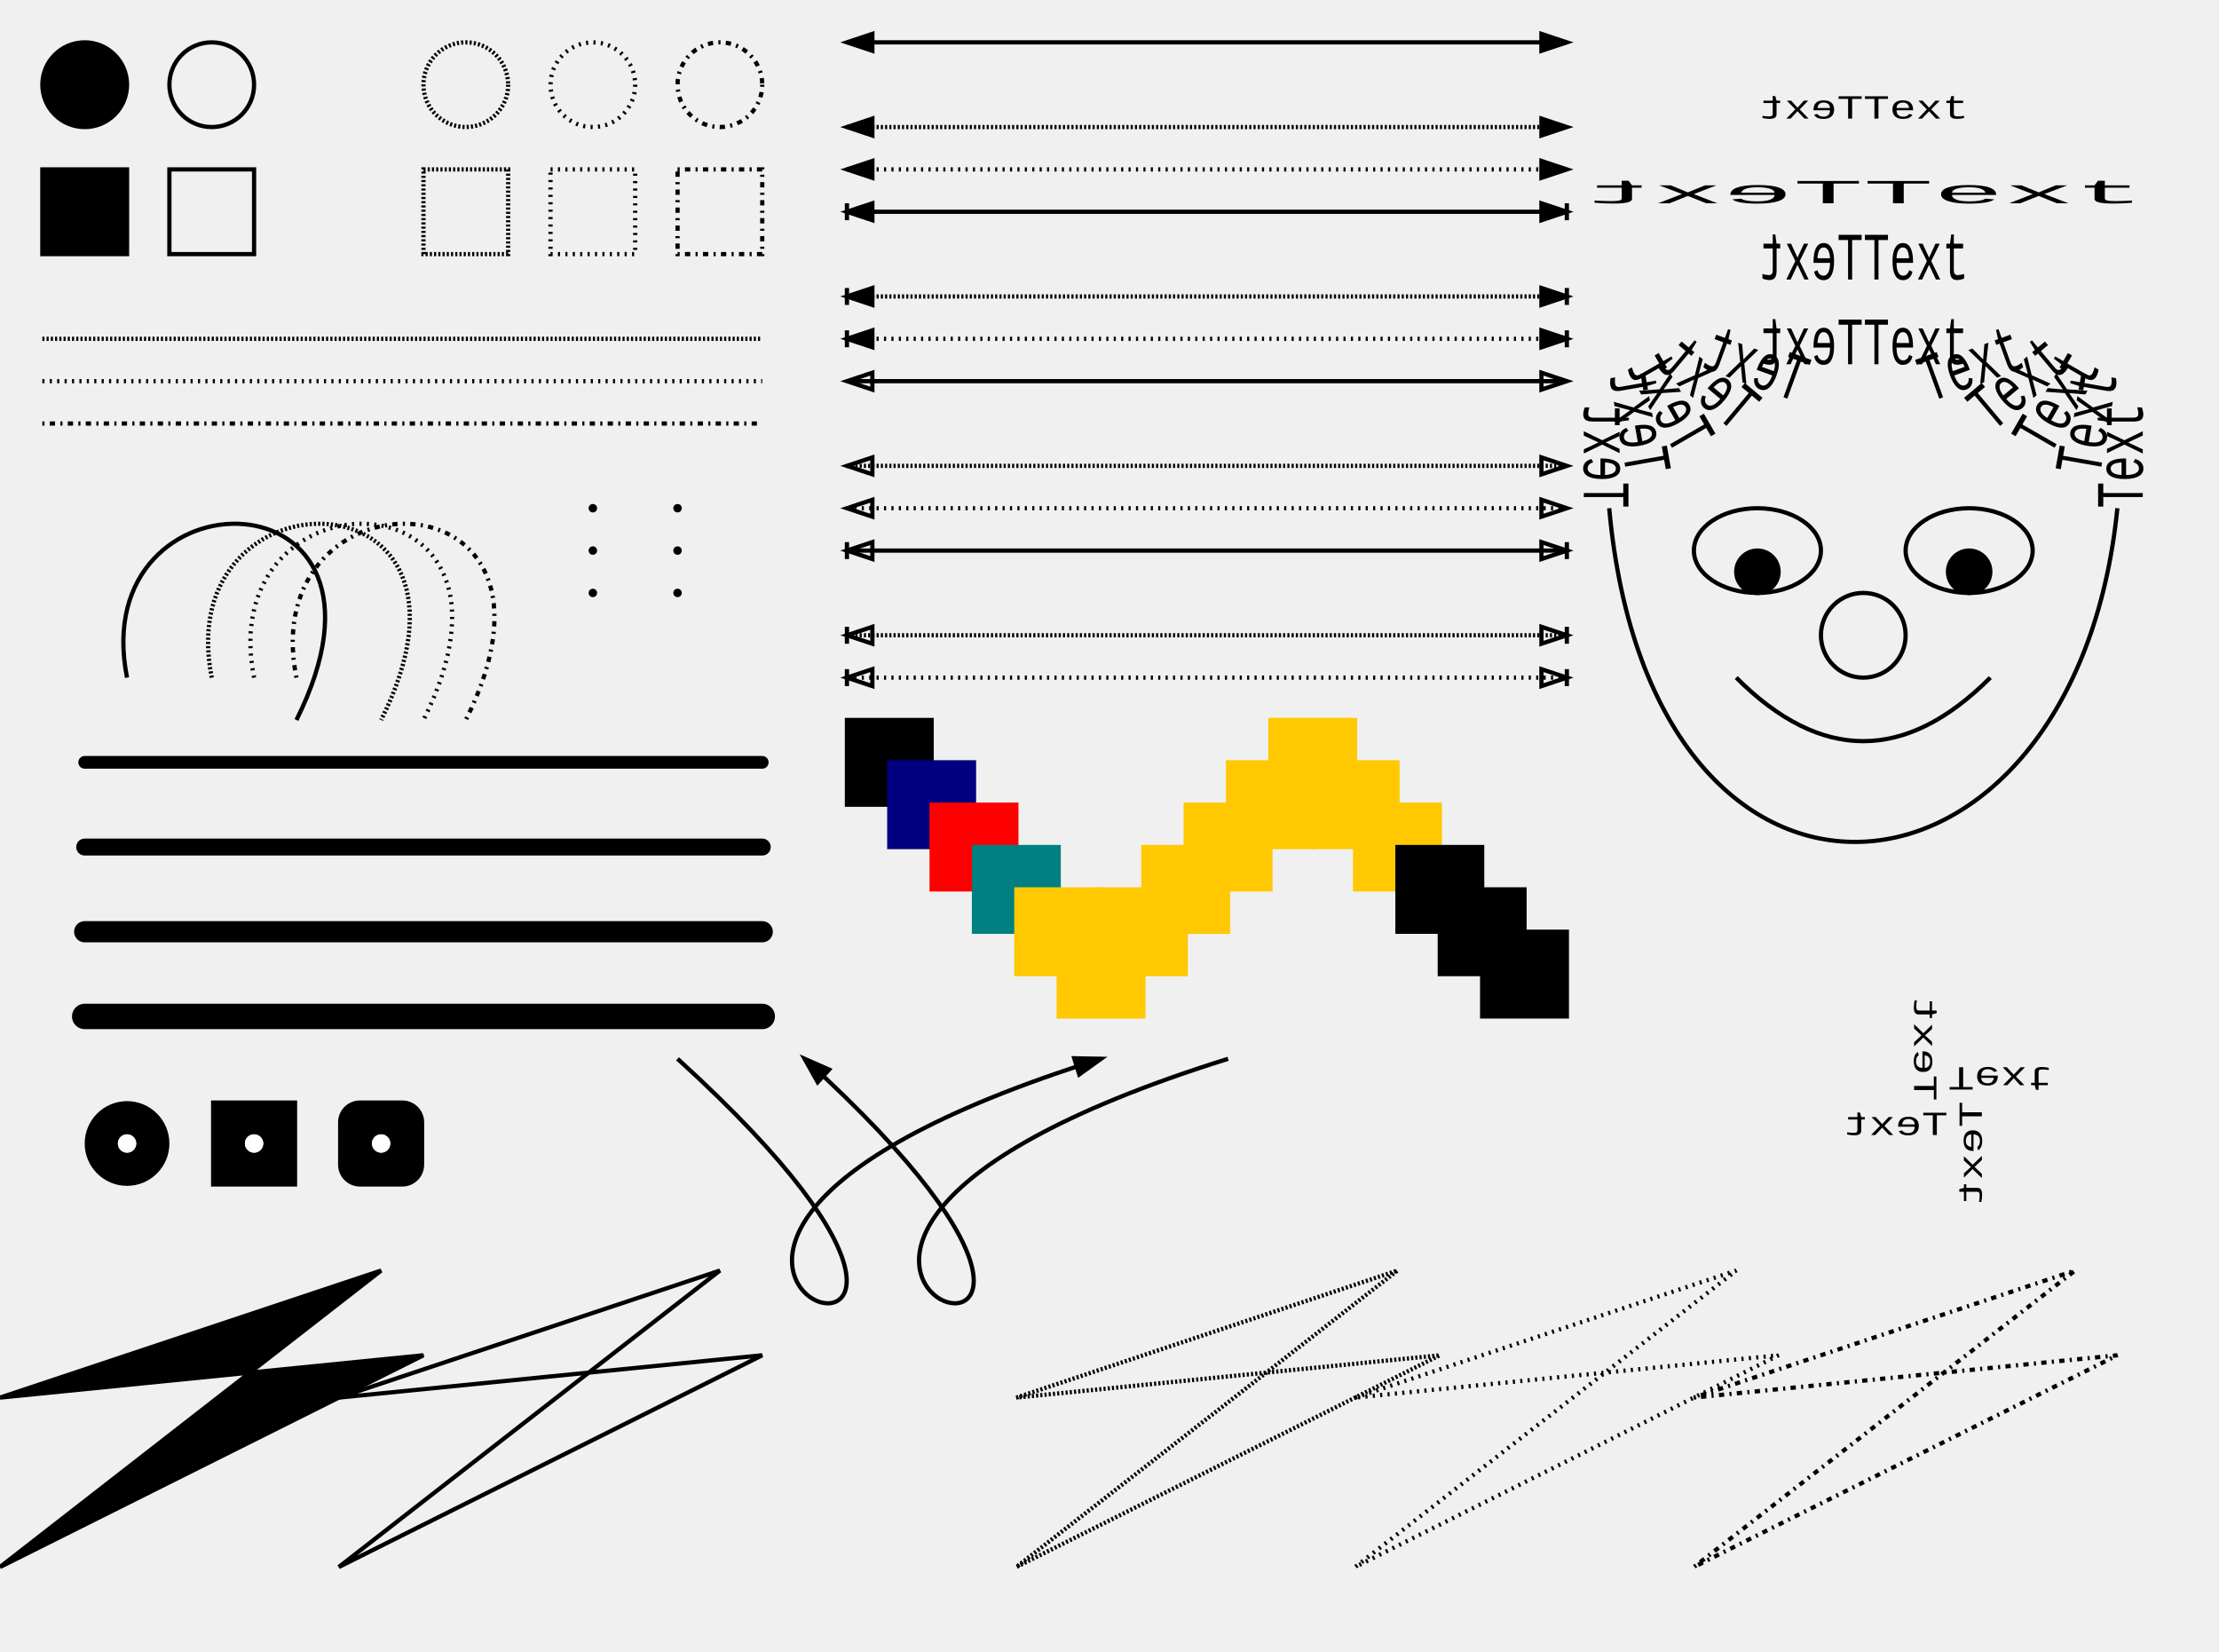
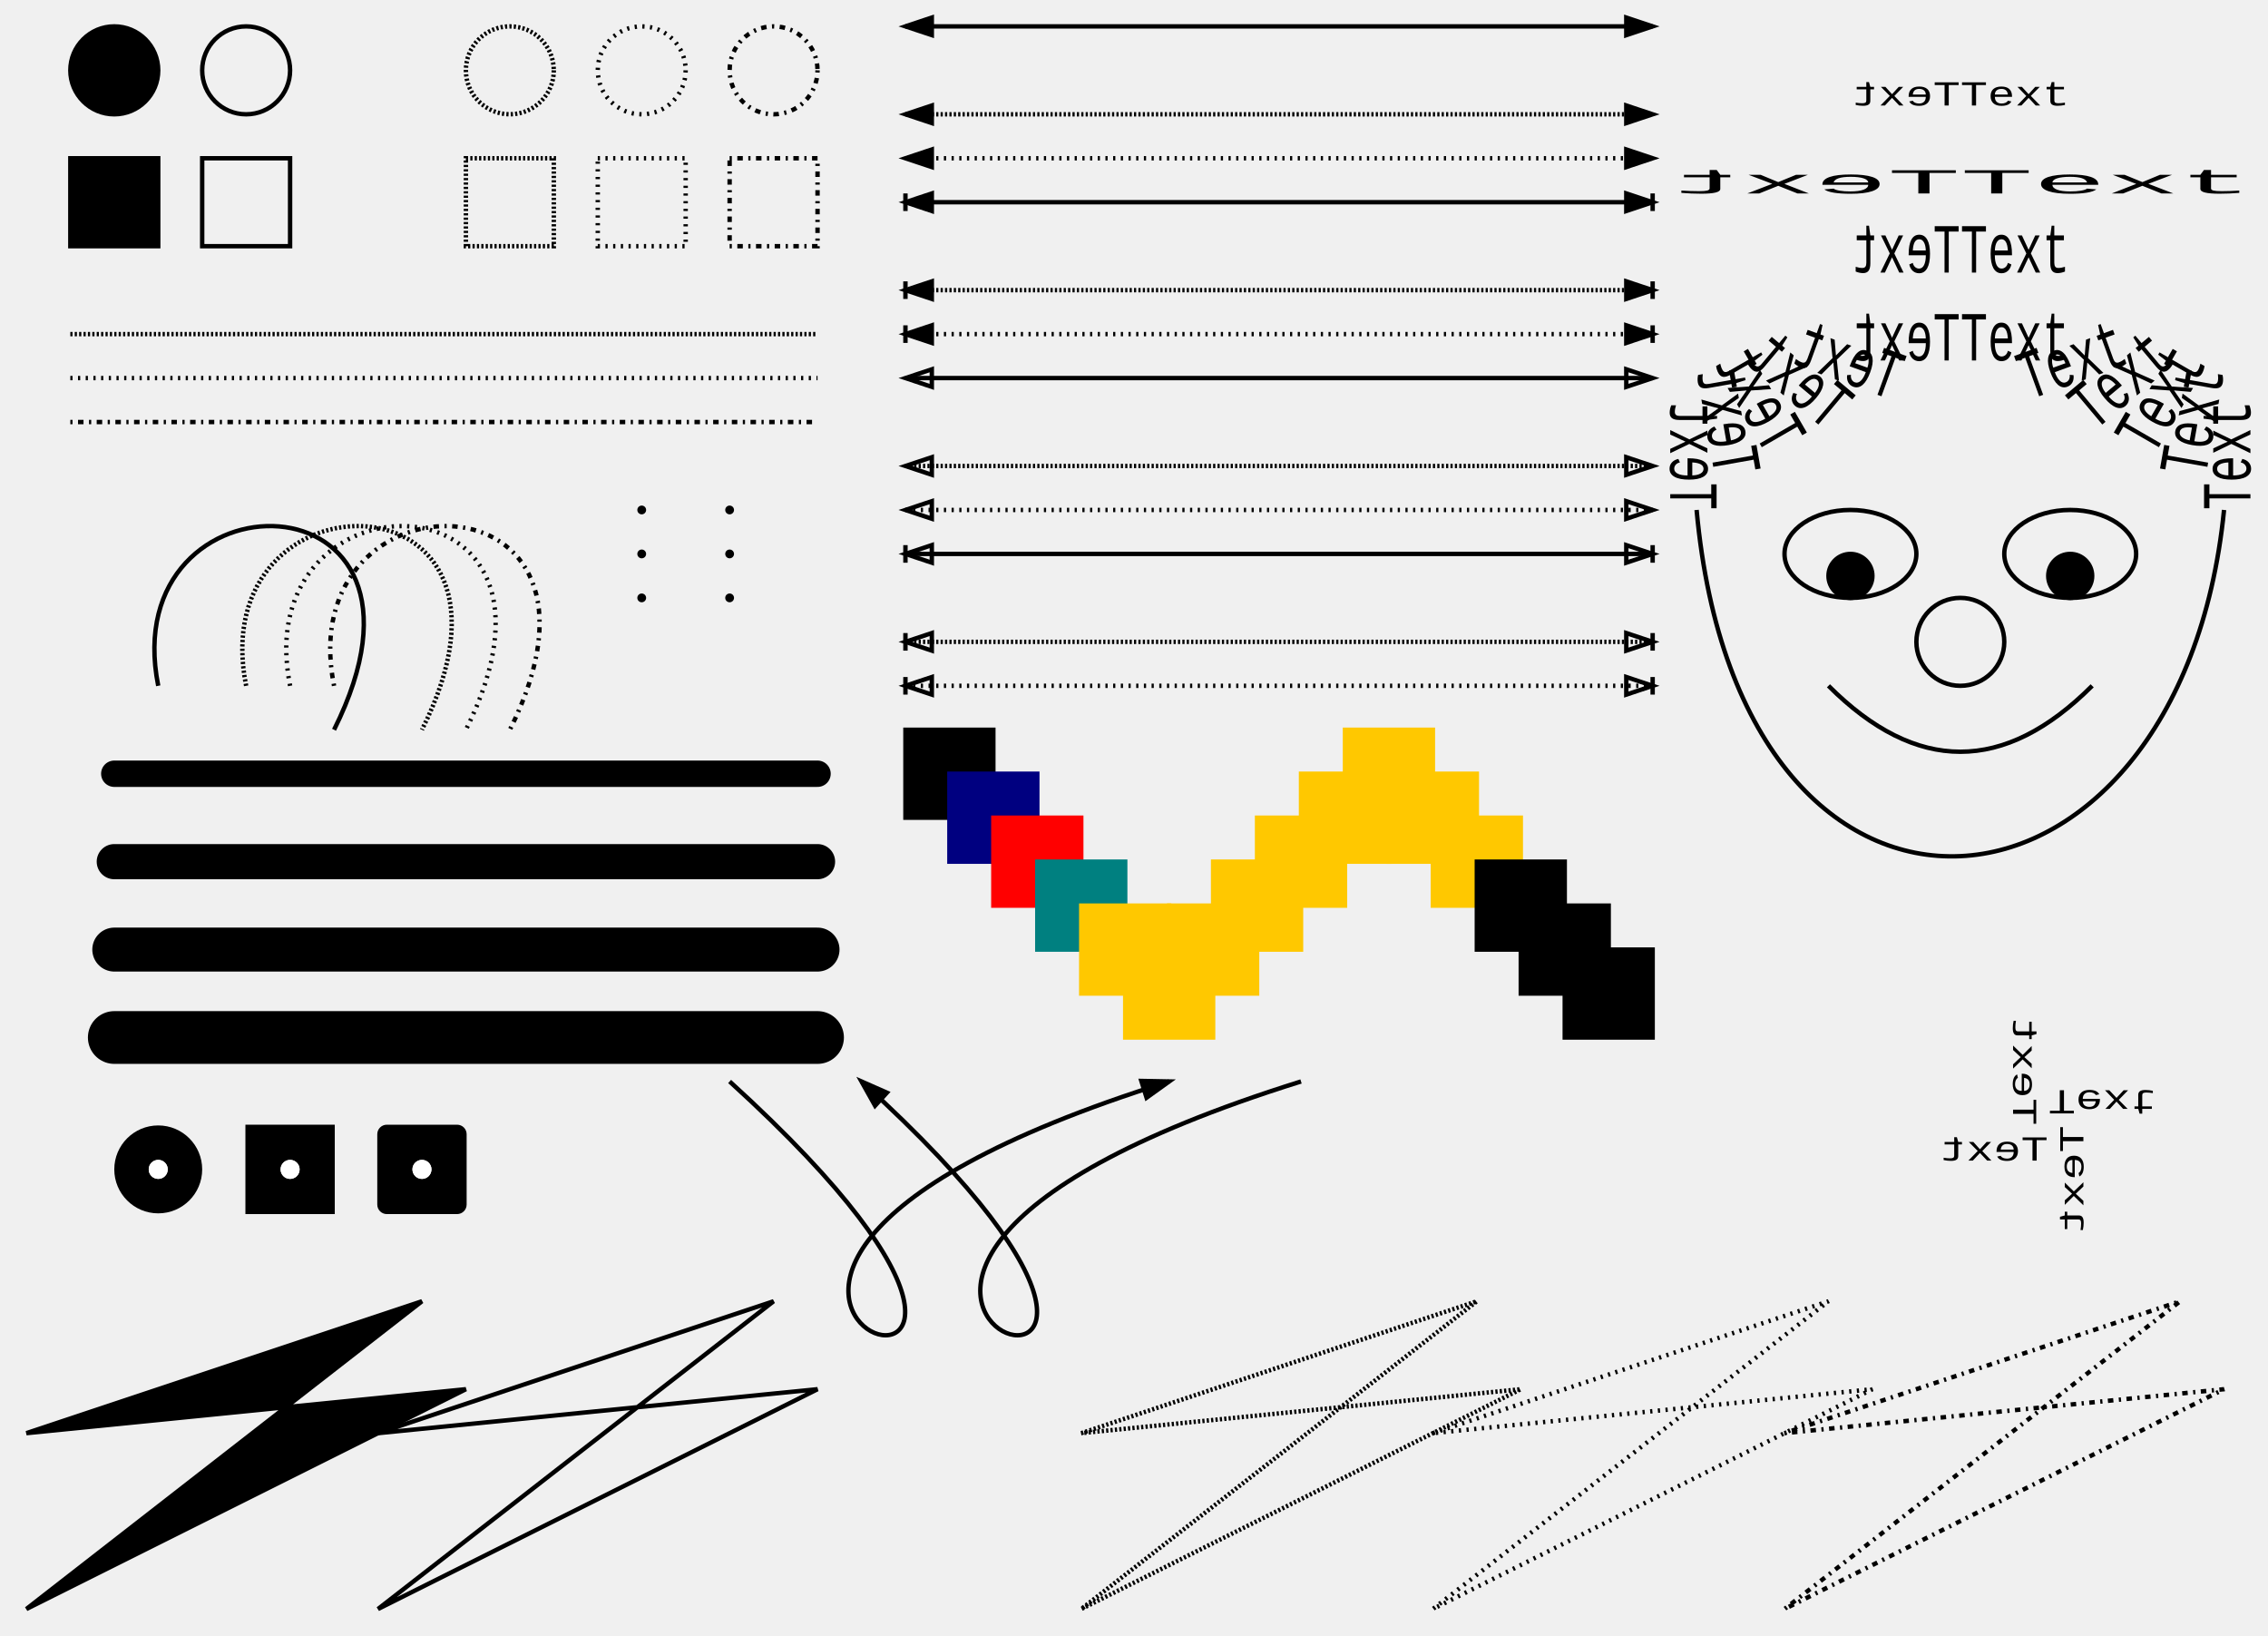
- <svg xmlns="http://www.w3.org/2000/svg" width="524" height="390" version="1.1">
-   <line x1="10" y1="100" x2="180" y2="100" style="stroke:#000000;stroke-dasharray: 0.5,1.25,1.25,1.25;stroke-width:1.0;fill-rule: evenodd;" fill="none" />
-   <line x1="10" y1="90" x2="180" y2="90" style="stroke:#000000;stroke-dasharray: 0.5,1.25;stroke-width:1.0;fill-rule: evenodd;" fill="none" />
-   <line x1="10" y1="80" x2="180" y2="80" style="stroke:#000000;stroke-dasharray: 0.5,0.5;stroke-width:1.0;fill-rule: evenodd;" fill="none" />
-   <ellipse cx="20" cy="20" rx="10" ry="10" style="stroke:#000000;stroke-width:1.0;fill-rule: evenodd;" fill="#000000" />
-   <ellipse cx="50" cy="20" rx="10" ry="10" style="stroke:#000000;stroke-width:1.0;fill-rule: evenodd;" fill="none" />
-   <ellipse cx="110" cy="20" rx="10" ry="10" style="stroke:#000000;stroke-dasharray: 0.5,0.5;stroke-width:1.0;fill-rule: evenodd;" fill="none" />
-   <ellipse cx="140" cy="20" rx="10" ry="10" style="stroke:#000000;stroke-dasharray: 0.5,1.25;stroke-width:1.0;fill-rule: evenodd;" fill="none" />
-   <ellipse cx="170" cy="20" rx="10" ry="10" style="stroke:#000000;stroke-dasharray: 0.5,1.25,1.25,1.25;stroke-width:1.0;fill-rule: evenodd;" fill="none" />
-   <rect x="10" y="40" rx="0" ry="0" width="20" height="20" style="stroke:#000000;stroke-width:1.0;fill-rule: evenodd;" fill="#000000" />
-   <rect x="40" y="40" rx="0" ry="0" width="20" height="20" style="stroke:#000000;stroke-width:1.0;fill-rule: evenodd;" fill="none" />
-   <rect x="100" y="40" rx="0" ry="0" width="20" height="20" style="stroke:#000000;stroke-dasharray: 0.5,0.5;stroke-width:1.0;fill-rule: evenodd;" fill="none" />
-   <rect x="130" y="40" rx="0" ry="0" width="20" height="20" style="stroke:#000000;stroke-dasharray: 0.5,1.25;stroke-width:1.0;fill-rule: evenodd;" fill="none" />
-   <rect x="160" y="40" rx="0" ry="0" width="20" height="20" style="stroke:#000000;stroke-dasharray: 0.5,1.25,1.25,1.25;stroke-width:1.0;fill-rule: evenodd;" fill="none" />
-   <line x1="200" y1="10" x2="370" y2="10" style="stroke:#000000;stroke-width:1.0;fill-rule: evenodd;" fill="none" />
-   <polygon points="200.0,10.0 206.0,8.0 206.0,12.0" style="stroke:#000000;stroke-width:1.0;fill-rule: evenodd;" fill="#000000" />
-   <polygon points="370.0,10.0 364.0,12.0 364.0,8.0" style="stroke:#000000;stroke-width:1.0;fill-rule: evenodd;" fill="#000000" />
-   <line x1="200" y1="30" x2="370" y2="30" style="stroke:#000000;stroke-dasharray: 0.5,0.5;stroke-width:1.0;fill-rule: evenodd;" fill="none" />
-   <polygon points="200.0,30.0 206.0,28.0 206.0,32.0" style="stroke:#000000;stroke-width:1.0;fill-rule: evenodd;" fill="#000000" />
-   <polygon points="370.0,30.0 364.0,32.0 364.0,28.0" style="stroke:#000000;stroke-width:1.0;fill-rule: evenodd;" fill="#000000" />
-   <line x1="200" y1="40" x2="370" y2="40" style="stroke:#000000;stroke-dasharray: 0.5,1.25;stroke-width:1.0;fill-rule: evenodd;" fill="none" />
-   <polygon points="200.0,40.0 206.0,38.0 206.0,42.0" style="stroke:#000000;stroke-width:1.0;fill-rule: evenodd;" fill="#000000" />
-   <polygon points="370.0,40.0 364.0,42.0 364.0,38.0" style="stroke:#000000;stroke-width:1.0;fill-rule: evenodd;" fill="#000000" />
-   <line x1="200" y1="50" x2="370" y2="50" style="stroke:#000000;stroke-width:1.0;fill-rule: evenodd;" fill="none" />
-   <polygon points="200.0,50.0 206.0,48.0 206.0,52.0" style="stroke:#000000;stroke-width:1.0;fill-rule: evenodd;" fill="#000000" />
-   <line x1="200" y1="48" x2="200" y2="52" style="stroke:#000000;stroke-width:1.0;fill-rule: evenodd;" fill="none" />
-   <polygon points="370.0,50.0 364.0,52.0 364.0,48.0" style="stroke:#000000;stroke-width:1.0;fill-rule: evenodd;" fill="#000000" />
-   <line x1="370" y1="52" x2="370" y2="48" style="stroke:#000000;stroke-width:1.0;fill-rule: evenodd;" fill="none" />
-   <line x1="200" y1="70" x2="370" y2="70" style="stroke:#000000;stroke-dasharray: 0.5,0.5;stroke-width:1.0;fill-rule: evenodd;" fill="none" />
-   <polygon points="200.0,70.0 206.0,68.0 206.0,72.0" style="stroke:#000000;stroke-width:1.0;fill-rule: evenodd;" fill="#000000" />
-   <line x1="200" y1="68" x2="200" y2="72" style="stroke:#000000;stroke-width:1.0;fill-rule: evenodd;" fill="none" />
-   <polygon points="370.0,70.0 364.0,72.0 364.0,68.0" style="stroke:#000000;stroke-width:1.0;fill-rule: evenodd;" fill="#000000" />
-   <line x1="370" y1="72" x2="370" y2="68" style="stroke:#000000;stroke-width:1.0;fill-rule: evenodd;" fill="none" />
-   <line x1="200" y1="80" x2="370" y2="80" style="stroke:#000000;stroke-dasharray: 0.5,1.25;stroke-width:1.0;fill-rule: evenodd;" fill="none" />
-   <polygon points="200.0,80.0 206.0,78.0 206.0,82.0" style="stroke:#000000;stroke-width:1.0;fill-rule: evenodd;" fill="#000000" />
-   <line x1="200" y1="78" x2="200" y2="82" style="stroke:#000000;stroke-width:1.0;fill-rule: evenodd;" fill="none" />
-   <polygon points="370.0,80.0 364.0,82.0 364.0,78.0" style="stroke:#000000;stroke-width:1.0;fill-rule: evenodd;" fill="#000000" />
-   <line x1="370" y1="82" x2="370" y2="78" style="stroke:#000000;stroke-width:1.0;fill-rule: evenodd;" fill="none" />
-   <line x1="200" y1="90" x2="370" y2="90" style="stroke:#000000;stroke-width:1.0;fill-rule: evenodd;" fill="none" />
-   <polygon points="200.0,90.0 206.0,88.0 206.0,92.0" style="stroke:#000000;stroke-width:1.0;fill-rule: evenodd;" fill="none" />
-   <polygon points="370.0,90.0 364.0,92.0 364.0,88.0" style="stroke:#000000;stroke-width:1.0;fill-rule: evenodd;" fill="none" />
-   <line x1="200" y1="110" x2="370" y2="110" style="stroke:#000000;stroke-dasharray: 0.5,0.5;stroke-width:1.0;fill-rule: evenodd;" fill="none" />
-   <polygon points="200.0,110.0 206.0,108.0 206.0,112.0" style="stroke:#000000;stroke-width:1.0;fill-rule: evenodd;" fill="none" />
-   <polygon points="370.0,110.0 364.0,112.0 364.0,108.0" style="stroke:#000000;stroke-width:1.0;fill-rule: evenodd;" fill="none" />
-   <line x1="200" y1="120" x2="370" y2="120" style="stroke:#000000;stroke-dasharray: 0.5,1.25;stroke-width:1.0;fill-rule: evenodd;" fill="none" />
-   <polygon points="200.0,120.0 206.0,118.0 206.0,122.0" style="stroke:#000000;stroke-width:1.0;fill-rule: evenodd;" fill="none" />
-   <polygon points="370.0,120.0 364.0,122.0 364.0,118.0" style="stroke:#000000;stroke-width:1.0;fill-rule: evenodd;" fill="none" />
-   <line x1="200" y1="130" x2="370" y2="130" style="stroke:#000000;stroke-width:1.0;fill-rule: evenodd;" fill="none" />
-   <polygon points="200.0,130.0 206.0,128.0 206.0,132.0" style="stroke:#000000;stroke-width:1.0;fill-rule: evenodd;" fill="none" />
-   <line x1="200" y1="128" x2="200" y2="132" style="stroke:#000000;stroke-width:1.0;fill-rule: evenodd;" fill="none" />
-   <polygon points="370.0,130.0 364.0,132.0 364.0,128.0" style="stroke:#000000;stroke-width:1.0;fill-rule: evenodd;" fill="none" />
-   <line x1="370" y1="132" x2="370" y2="128" style="stroke:#000000;stroke-width:1.0;fill-rule: evenodd;" fill="none" />
-   <line x1="200" y1="150" x2="370" y2="150" style="stroke:#000000;stroke-dasharray: 0.5,0.5;stroke-width:1.0;fill-rule: evenodd;" fill="none" />
-   <polygon points="200.0,150.0 206.0,148.0 206.0,152.0" style="stroke:#000000;stroke-width:1.0;fill-rule: evenodd;" fill="none" />
-   <line x1="200" y1="148" x2="200" y2="152" style="stroke:#000000;stroke-width:1.0;fill-rule: evenodd;" fill="none" />
-   <polygon points="370.0,150.0 364.0,152.0 364.0,148.0" style="stroke:#000000;stroke-width:1.0;fill-rule: evenodd;" fill="none" />
-   <line x1="370" y1="152" x2="370" y2="148" style="stroke:#000000;stroke-width:1.0;fill-rule: evenodd;" fill="none" />
-   <line x1="200" y1="160" x2="370" y2="160" style="stroke:#000000;stroke-dasharray: 0.5,1.25;stroke-width:1.0;fill-rule: evenodd;" fill="none" />
-   <polygon points="200.0,160.0 206.0,158.0 206.0,162.0" style="stroke:#000000;stroke-width:1.0;fill-rule: evenodd;" fill="none" />
-   <line x1="200" y1="158" x2="200" y2="162" style="stroke:#000000;stroke-width:1.0;fill-rule: evenodd;" fill="none" />
-   <polygon points="370.0,160.0 364.0,162.0 364.0,158.0" style="stroke:#000000;stroke-width:1.0;fill-rule: evenodd;" fill="none" />
-   <line x1="370" y1="162" x2="370" y2="158" style="stroke:#000000;stroke-width:1.0;fill-rule: evenodd;" fill="none" />
-   <path d="M 30,160 C 20,110 100,110 70,170" style="stroke:#000000;stroke-width:1.0;fill-rule: evenodd;" fill="none" />
-   <path d="M 50,160 C 40,110 120,110 90,170" style="stroke:#000000;stroke-dasharray: 0.5,0.5;stroke-width:1.0;fill-rule: evenodd;" fill="none" />
-   <path d="M 60,160 C 50,110 130,110 100,170" style="stroke:#000000;stroke-dasharray: 0.5,1.25;stroke-width:1.0;fill-rule: evenodd;" fill="none" />
-   <path d="M 70,160 C 60,110 140,110 110,170" style="stroke:#000000;stroke-dasharray: 0.5,1.25,1.25,1.25;stroke-width:1.0;fill-rule: evenodd;" fill="none" />
-   <circle cx="140" cy="120" r="1" style="stroke:#000000;stroke-width:0.0" fill="#000000" />
-   <circle cx="140" cy="130" r="1" style="stroke:#000000;stroke-width:0.0" fill="#000000" />
-   <circle cx="160" cy="120" r="1" style="stroke:#000000;stroke-width:0.0" fill="#000000" />
-   <circle cx="160" cy="130" r="1" style="stroke:#000000;stroke-width:0.0" fill="#000000" />
-   <circle cx="160" cy="140" r="1" style="stroke:#000000;stroke-width:0.0" fill="#000000" />
-   <circle cx="140" cy="140" r="1" style="stroke:#000000;stroke-width:0.0" fill="#000000" />
-   <line x1="20" y1="220" x2="180" y2="220" style="stroke:#000000;stroke-linejoin:round;stroke-linecap:round;stroke-width:5" />
-   <line x1="20" y1="240" x2="180" y2="240" style="stroke:#000000;stroke-linejoin:round;stroke-linecap:round;stroke-width:6" />
-   <line x1="20" y1="180" x2="180" y2="180" style="stroke:#000000;stroke-linejoin:round;stroke-linecap:round;stroke-width:3" />
-   <line x1="20" y1="200" x2="180" y2="200" style="stroke:#000000;stroke-linejoin:round;stroke-linecap:round;stroke-width:4" />
-   <rect x="200" y="170" rx="0" ry="0" width="20" height="20" style="stroke:#000000;stroke-width:1.0;fill-rule: evenodd;" fill="#000000" />
-   <ellipse cx="30" cy="270" rx="10" ry="10" style="stroke:#000000;stroke-width:0" fill="#000000" />
-   <circle cx="30" cy="270" r="2" style="stroke:white;stroke-width:0.33" fill="white" />
-   <rect x="50.0" y="260.0" rx="0" ry="0" width="20" height="20" style="stroke:#000000;stroke-width:0.33" fill="#000000" />
-   <circle cx="60" cy="270" r="2" style="stroke:white;stroke-width:0.33" fill="white" />
-   <rect x="80.0" y="260.0" rx="5.0" ry="5.0" width="20" height="20" style="stroke:#000000;stroke-width:0.33" fill="#000000" />
-   <circle cx="90" cy="270" r="2" style="stroke:white;stroke-width:0.33" fill="white" />
-   <path d="M 260,250 C 100,300 270,350 160,250" style="stroke:#000000;stroke-width:1.0;fill-rule: evenodd;" fill="none" />
-   <polygon points="260.0,250.0 254.86,253.69 253.67,249.88" style="stroke:#000000;stroke-width:1.0;fill-rule: evenodd;" fill="#000000" />
-   <path d="M 290,250 C 130,300 300,350 190,250" style="stroke:#000000;stroke-width:1.0;fill-rule: evenodd;" fill="none" />
-   <polygon points="190.0,250.0 195.78,252.55 193.09,255.51" style="stroke:#000000;stroke-width:1.0;fill-rule: evenodd;" fill="#000000" />
-   <polygon points="0,330 90,300 0,370 100,320 " style="stroke:#000000;stroke-width:1.0;fill-rule: evenodd;" fill="#000000" />
-   <polygon points="80,330 170,300 80,370 180,320 " style="stroke:#000000;stroke-width:1.0;fill-rule: evenodd;" fill="none" />
-   <polygon points="240,330 330,300 240,370 340,320 " style="stroke:#000000;stroke-dasharray: 0.5,0.5;stroke-width:1.0;fill-rule: evenodd;" fill="none" />
-   <polygon points="320,330 410,300 320,370 420,320 " style="stroke:#000000;stroke-dasharray: 0.5,1.25;stroke-width:1.0;fill-rule: evenodd;" fill="none" />
-   <polygon points="400,330 490,300 400,370 500,320 " style="stroke:#000000;stroke-dasharray: 0.5,1.25,1.25,1.25;stroke-width:1.0;fill-rule: evenodd;" fill="none" />
-   <g transform="translate(440,20) scale(1.295455,1) ">
+ <svg xmlns="http://www.w3.org/2000/svg" width="516" height="372" version="1.1">
+   <line x1="16" y1="96" x2="186" y2="96" style="stroke:#000000;stroke-dasharray: 0.5,1.25,1.25,1.25;stroke-width:1.0;fill-rule: evenodd;" fill="none" />
+   <line x1="16" y1="86" x2="186" y2="86" style="stroke:#000000;stroke-dasharray: 0.5,1.25;stroke-width:1.0;fill-rule: evenodd;" fill="none" />
+   <line x1="16" y1="76" x2="186" y2="76" style="stroke:#000000;stroke-dasharray: 0.5,0.5;stroke-width:1.0;fill-rule: evenodd;" fill="none" />
+   <ellipse cx="26" cy="16" rx="10" ry="10" style="stroke:#000000;stroke-width:1.0;fill-rule: evenodd;" fill="#000000" />
+   <ellipse cx="56" cy="16" rx="10" ry="10" style="stroke:#000000;stroke-width:1.0;fill-rule: evenodd;" fill="none" />
+   <ellipse cx="116" cy="16" rx="10" ry="10" style="stroke:#000000;stroke-dasharray: 0.5,0.5;stroke-width:1.0;fill-rule: evenodd;" fill="none" />
+   <ellipse cx="146" cy="16" rx="10" ry="10" style="stroke:#000000;stroke-dasharray: 0.5,1.25;stroke-width:1.0;fill-rule: evenodd;" fill="none" />
+   <ellipse cx="176" cy="16" rx="10" ry="10" style="stroke:#000000;stroke-dasharray: 0.5,1.25,1.25,1.25;stroke-width:1.0;fill-rule: evenodd;" fill="none" />
+   <rect x="16" y="36" rx="0" ry="0" width="20" height="20" style="stroke:#000000;stroke-width:1.0;fill-rule: evenodd;" fill="#000000" />
+   <rect x="46" y="36" rx="0" ry="0" width="20" height="20" style="stroke:#000000;stroke-width:1.0;fill-rule: evenodd;" fill="none" />
+   <rect x="106" y="36" rx="0" ry="0" width="20" height="20" style="stroke:#000000;stroke-dasharray: 0.5,0.5;stroke-width:1.0;fill-rule: evenodd;" fill="none" />
+   <rect x="136" y="36" rx="0" ry="0" width="20" height="20" style="stroke:#000000;stroke-dasharray: 0.5,1.25;stroke-width:1.0;fill-rule: evenodd;" fill="none" />
+   <rect x="166" y="36" rx="0" ry="0" width="20" height="20" style="stroke:#000000;stroke-dasharray: 0.5,1.25,1.25,1.25;stroke-width:1.0;fill-rule: evenodd;" fill="none" />
+   <line x1="206" y1="6" x2="376" y2="6" style="stroke:#000000;stroke-width:1.0;fill-rule: evenodd;" fill="none" />
+   <polygon points="206.0,6.0 212.0,3.99 212.0,7.99" style="stroke:#000000;stroke-width:1.0;fill-rule: evenodd;" fill="#000000" />
+   <polygon points="376.0,6.0 370.0,8.0 370.0,4.0" style="stroke:#000000;stroke-width:1.0;fill-rule: evenodd;" fill="#000000" />
+   <line x1="206" y1="26" x2="376" y2="26" style="stroke:#000000;stroke-dasharray: 0.5,0.5;stroke-width:1.0;fill-rule: evenodd;" fill="none" />
+   <polygon points="206.0,26.0 212.0,24.0 212.0,28.0" style="stroke:#000000;stroke-width:1.0;fill-rule: evenodd;" fill="#000000" />
+   <polygon points="376.0,26.0 370.0,28.0 370.0,24.0" style="stroke:#000000;stroke-width:1.0;fill-rule: evenodd;" fill="#000000" />
+   <line x1="206" y1="36" x2="376" y2="36" style="stroke:#000000;stroke-dasharray: 0.5,1.25;stroke-width:1.0;fill-rule: evenodd;" fill="none" />
+   <polygon points="206.0,36.0 212.0,34.0 212.0,38.0" style="stroke:#000000;stroke-width:1.0;fill-rule: evenodd;" fill="#000000" />
+   <polygon points="376.0,36.0 370.0,38.0 370.0,34.0" style="stroke:#000000;stroke-width:1.0;fill-rule: evenodd;" fill="#000000" />
+   <line x1="206" y1="46" x2="376" y2="46" style="stroke:#000000;stroke-width:1.0;fill-rule: evenodd;" fill="none" />
+   <polygon points="206.0,46.0 212.0,44.0 212.0,48.0" style="stroke:#000000;stroke-width:1.0;fill-rule: evenodd;" fill="#000000" />
+   <line x1="206" y1="44" x2="206" y2="48" style="stroke:#000000;stroke-width:1.0;fill-rule: evenodd;" fill="none" />
+   <polygon points="376.0,46.0 370.0,48.0 370.0,44.0" style="stroke:#000000;stroke-width:1.0;fill-rule: evenodd;" fill="#000000" />
+   <line x1="376" y1="48" x2="376" y2="44" style="stroke:#000000;stroke-width:1.0;fill-rule: evenodd;" fill="none" />
+   <line x1="206" y1="66" x2="376" y2="66" style="stroke:#000000;stroke-dasharray: 0.5,0.5;stroke-width:1.0;fill-rule: evenodd;" fill="none" />
+   <polygon points="206.0,66.0 212.0,64.0 212.0,68.0" style="stroke:#000000;stroke-width:1.0;fill-rule: evenodd;" fill="#000000" />
+   <line x1="206" y1="64" x2="206" y2="68" style="stroke:#000000;stroke-width:1.0;fill-rule: evenodd;" fill="none" />
+   <polygon points="376.0,66.0 370.0,68.0 370.0,64.0" style="stroke:#000000;stroke-width:1.0;fill-rule: evenodd;" fill="#000000" />
+   <line x1="376" y1="68" x2="376" y2="64" style="stroke:#000000;stroke-width:1.0;fill-rule: evenodd;" fill="none" />
+   <line x1="206" y1="76" x2="376" y2="76" style="stroke:#000000;stroke-dasharray: 0.5,1.25;stroke-width:1.0;fill-rule: evenodd;" fill="none" />
+   <polygon points="206.0,76.0 212.0,74.0 212.0,78.0" style="stroke:#000000;stroke-width:1.0;fill-rule: evenodd;" fill="#000000" />
+   <line x1="206" y1="74" x2="206" y2="78" style="stroke:#000000;stroke-width:1.0;fill-rule: evenodd;" fill="none" />
+   <polygon points="376.0,76.0 370.0,78.0 370.0,74.0" style="stroke:#000000;stroke-width:1.0;fill-rule: evenodd;" fill="#000000" />
+   <line x1="376" y1="78" x2="376" y2="74" style="stroke:#000000;stroke-width:1.0;fill-rule: evenodd;" fill="none" />
+   <line x1="206" y1="86" x2="376" y2="86" style="stroke:#000000;stroke-width:1.0;fill-rule: evenodd;" fill="none" />
+   <polygon points="206.0,86.0 212.0,84.0 212.0,88.0" style="stroke:#000000;stroke-width:1.0;fill-rule: evenodd;" fill="none" />
+   <polygon points="376.0,86.0 370.0,88.0 370.0,84.0" style="stroke:#000000;stroke-width:1.0;fill-rule: evenodd;" fill="none" />
+   <line x1="206" y1="106" x2="376" y2="106" style="stroke:#000000;stroke-dasharray: 0.5,0.5;stroke-width:1.0;fill-rule: evenodd;" fill="none" />
+   <polygon points="206.0,106.0 212.0,104.0 212.0,108.0" style="stroke:#000000;stroke-width:1.0;fill-rule: evenodd;" fill="none" />
+   <polygon points="376.0,106.0 370.0,108.0 370.0,104.0" style="stroke:#000000;stroke-width:1.0;fill-rule: evenodd;" fill="none" />
+   <line x1="206" y1="116" x2="376" y2="116" style="stroke:#000000;stroke-dasharray: 0.5,1.25;stroke-width:1.0;fill-rule: evenodd;" fill="none" />
+   <polygon points="206.0,116.0 212.0,114.0 212.0,118.0" style="stroke:#000000;stroke-width:1.0;fill-rule: evenodd;" fill="none" />
+   <polygon points="376.0,116.0 370.0,118.0 370.0,114.0" style="stroke:#000000;stroke-width:1.0;fill-rule: evenodd;" fill="none" />
+   <line x1="206" y1="126" x2="376" y2="126" style="stroke:#000000;stroke-width:1.0;fill-rule: evenodd;" fill="none" />
+   <polygon points="206.0,126.0 212.0,124.0 212.0,128.0" style="stroke:#000000;stroke-width:1.0;fill-rule: evenodd;" fill="none" />
+   <line x1="206" y1="124" x2="206" y2="128" style="stroke:#000000;stroke-width:1.0;fill-rule: evenodd;" fill="none" />
+   <polygon points="376.0,126.0 370.0,128.0 370.0,124.0" style="stroke:#000000;stroke-width:1.0;fill-rule: evenodd;" fill="none" />
+   <line x1="376" y1="128" x2="376" y2="124" style="stroke:#000000;stroke-width:1.0;fill-rule: evenodd;" fill="none" />
+   <line x1="206" y1="146" x2="376" y2="146" style="stroke:#000000;stroke-dasharray: 0.5,0.5;stroke-width:1.0;fill-rule: evenodd;" fill="none" />
+   <polygon points="206.0,146.0 212.0,144.0 212.0,148.0" style="stroke:#000000;stroke-width:1.0;fill-rule: evenodd;" fill="none" />
+   <line x1="206" y1="144" x2="206" y2="148" style="stroke:#000000;stroke-width:1.0;fill-rule: evenodd;" fill="none" />
+   <polygon points="376.0,146.0 370.0,148.0 370.0,144.0" style="stroke:#000000;stroke-width:1.0;fill-rule: evenodd;" fill="none" />
+   <line x1="376" y1="148" x2="376" y2="144" style="stroke:#000000;stroke-width:1.0;fill-rule: evenodd;" fill="none" />
+   <line x1="206" y1="156" x2="376" y2="156" style="stroke:#000000;stroke-dasharray: 0.5,1.25;stroke-width:1.0;fill-rule: evenodd;" fill="none" />
+   <polygon points="206.0,156.0 212.0,154.0 212.0,158.0" style="stroke:#000000;stroke-width:1.0;fill-rule: evenodd;" fill="none" />
+   <line x1="206" y1="154" x2="206" y2="158" style="stroke:#000000;stroke-width:1.0;fill-rule: evenodd;" fill="none" />
+   <polygon points="376.0,156.0 370.0,158.0 370.0,154.0" style="stroke:#000000;stroke-width:1.0;fill-rule: evenodd;" fill="none" />
+   <line x1="376" y1="158" x2="376" y2="154" style="stroke:#000000;stroke-width:1.0;fill-rule: evenodd;" fill="none" />
+   <path d="M 36,156 C 26,106 106,106 76,166" style="stroke:#000000;stroke-width:1.0;fill-rule: evenodd;" fill="none" />
+   <path d="M 56,156 C 46,106 126,106 96,166" style="stroke:#000000;stroke-dasharray: 0.5,0.5;stroke-width:1.0;fill-rule: evenodd;" fill="none" />
+   <path d="M 66,156 C 56,106 136,106 106,166" style="stroke:#000000;stroke-dasharray: 0.5,1.25;stroke-width:1.0;fill-rule: evenodd;" fill="none" />
+   <path d="M 76,156 C 66,106 146,106 116,166" style="stroke:#000000;stroke-dasharray: 0.5,1.25,1.25,1.25;stroke-width:1.0;fill-rule: evenodd;" fill="none" />
+   <circle cx="146" cy="116" r="1" style="stroke:#000000;stroke-width:0.0" fill="#000000" />
+   <circle cx="146" cy="126" r="1" style="stroke:#000000;stroke-width:0.0" fill="#000000" />
+   <circle cx="166" cy="116" r="1" style="stroke:#000000;stroke-width:0.0" fill="#000000" />
+   <circle cx="166" cy="126" r="1" style="stroke:#000000;stroke-width:0.0" fill="#000000" />
+   <circle cx="166" cy="136" r="1" style="stroke:#000000;stroke-width:0.0" fill="#000000" />
+   <circle cx="146" cy="136" r="1" style="stroke:#000000;stroke-width:0.0" fill="#000000" />
+   <line x1="26" y1="216" x2="186" y2="216" style="stroke:#000000;stroke-linejoin:round;stroke-linecap:round;stroke-width:10" />
+   <line x1="26" y1="236" x2="186" y2="236" style="stroke:#000000;stroke-linejoin:round;stroke-linecap:round;stroke-width:12" />
+   <line x1="26" y1="176" x2="186" y2="176" style="stroke:#000000;stroke-linejoin:round;stroke-linecap:round;stroke-width:6" />
+   <line x1="26" y1="196" x2="186" y2="196" style="stroke:#000000;stroke-linejoin:round;stroke-linecap:round;stroke-width:8" />
+   <rect x="206" y="166" rx="0" ry="0" width="20" height="20" style="stroke:#000000;stroke-width:1.0;fill-rule: evenodd;" fill="#000000" />
+   <ellipse cx="36" cy="266" rx="10" ry="10" style="stroke:#000000;stroke-width:0" fill="#000000" />
+   <circle cx="36" cy="266" r="2" style="stroke:white;stroke-width:0.33" fill="white" />
+   <rect x="56.0" y="256.0" rx="0" ry="0" width="20" height="20" style="stroke:#000000;stroke-width:0.33" fill="#000000" />
+   <circle cx="66" cy="266" r="2" style="stroke:white;stroke-width:0.33" fill="white" />
+   <rect x="86.0" y="256.0" rx="2.0" ry="2.0" width="20" height="20" style="stroke:#000000;stroke-width:0.33" fill="#000000" />
+   <circle cx="96" cy="266" r="2" style="stroke:white;stroke-width:0.33" fill="white" />
+   <path d="M 266,246 C 106,296 276,346 166,246" style="stroke:#000000;stroke-width:1.0;fill-rule: evenodd;" fill="none" />
+   <polygon points="266.0,246.0 260.86,249.69 259.67,245.88" style="stroke:#000000;stroke-width:1.0;fill-rule: evenodd;" fill="#000000" />
+   <path d="M 296,246 C 136,296 306,346 196,246" style="stroke:#000000;stroke-width:1.0;fill-rule: evenodd;" fill="none" />
+   <polygon points="196.0,246.0 201.78,248.55 199.09,251.51" style="stroke:#000000;stroke-width:1.0;fill-rule: evenodd;" fill="#000000" />
+   <polygon points="6,326 96,296 6,366 106,316 " style="stroke:#000000;stroke-width:1.0;fill-rule: evenodd;" fill="#000000" />
+   <polygon points="86,326 176,296 86,366 186,316 " style="stroke:#000000;stroke-width:1.0;fill-rule: evenodd;" fill="none" />
+   <polygon points="246,326 336,296 246,366 346,316 " style="stroke:#000000;stroke-dasharray: 0.5,0.5;stroke-width:1.0;fill-rule: evenodd;" fill="none" />
+   <polygon points="326,326 416,296 326,366 426,316 " style="stroke:#000000;stroke-dasharray: 0.5,1.25;stroke-width:1.0;fill-rule: evenodd;" fill="none" />
+   <polygon points="406,326 496,296 406,366 506,316 " style="stroke:#000000;stroke-dasharray: 0.5,1.25,1.25,1.25;stroke-width:1.0;fill-rule: evenodd;" fill="none" />
+   <g transform="translate(446,16) scale(1.295455,1) ">
    <text x="0" y="8" font-family="Courier New" font-size="8" font-style="" font-weigth="" fill="#000000">Text</text>
  </g>
-   <g transform="translate(440,20) scale(-1.295455,1) ">
+   <g transform="translate(446,16) scale(-1.295455,1) ">
    <text x="0" y="8" font-family="Courier New" font-size="8" font-style="" font-weigth="" fill="#000000">Text</text>
  </g>
-   <g transform="translate(440,40) scale(3.454545,1) ">
+   <g transform="translate(446,36) scale(3.454545,1) ">
    <text x="0" y="8" font-family="Courier New" font-size="8" font-style="" font-weigth="" fill="#000000">Text</text>
  </g>
-   <g transform="translate(440,40) scale(-3.454545,1) ">
+   <g transform="translate(446,36) scale(-3.454545,1) ">
    <text x="0" y="8" font-family="Courier New" font-size="8" font-style="" font-weigth="" fill="#000000">Text</text>
  </g>
-   <g transform="translate(440,50) scale(0.6477273,1) ">
+   <g transform="translate(446,46) scale(0.6477273,1) ">
    <text x="0" y="16" font-family="Courier New" font-size="16" font-style="" font-weigth="" fill="#000000">Text</text>
  </g>
-   <g transform="translate(440,50) scale(-0.6477273,1) ">
+   <g transform="translate(446,46) scale(-0.6477273,1) ">
    <text x="0" y="16" font-family="Courier New" font-size="16" font-style="" font-weigth="" fill="#000000">Text</text>
  </g>
-   <g transform="translate(440,70) scale(0.6477273,1) ">
+   <g transform="translate(446,66) scale(0.6477273,1) ">
    <text x="0" y="16" font-family="Courier New" font-size="16" font-style="" font-weigth="" fill="#000000">Text</text>
  </g>
-   <g transform="translate(450,80) rotate(-20.0)  scale(0.6477273,1) ">
+   <g transform="translate(456,76) rotate(-20.0)  scale(0.6477273,1) ">
    <text x="0" y="16" font-family="Courier New" font-size="16" font-style="" font-weigth="" fill="#000000">Text</text>
  </g>
-   <g transform="translate(460,90) rotate(-40.0)  scale(0.6477273,1) ">
+   <g transform="translate(466,86) rotate(-40.0)  scale(0.6477273,1) ">
    <text x="0" y="16" font-family="Courier New" font-size="16" font-style="" font-weigth="" fill="#000000">Text</text>
  </g>
-   <g transform="translate(470,100) rotate(-60.0)  scale(0.6477273,1) ">
+   <g transform="translate(476,96) rotate(-60.0)  scale(0.6477273,1) ">
    <text x="0" y="16" font-family="Courier New" font-size="16" font-style="" font-weigth="" fill="#000000">Text</text>
  </g>
-   <g transform="translate(480,110) rotate(-80.0)  scale(0.6477273,1) ">
+   <g transform="translate(486,106) rotate(-80.0)  scale(0.6477273,1) ">
    <text x="0" y="16" font-family="Courier New" font-size="16" font-style="" font-weigth="" fill="#000000">Text</text>
  </g>
-   <g transform="translate(490,120) rotate(-90.0)  scale(0.6477273,1) ">
+   <g transform="translate(496,116) rotate(-90.0)  scale(0.6477273,1) ">
    <text x="0" y="16" font-family="Courier New" font-size="16" font-style="" font-weigth="" fill="#000000">Text</text>
  </g>
-   <g transform="translate(430,80) rotate(20.0)  scale(-0.6477273,1) ">
+   <g transform="translate(436,76) rotate(20.0)  scale(-0.6477273,1) ">
    <text x="0" y="16" font-family="Courier New" font-size="16" font-style="" font-weigth="" fill="#000000">Text</text>
  </g>
-   <g transform="translate(420,90) rotate(40.0)  scale(-0.6477273,1) ">
+   <g transform="translate(426,86) rotate(40.0)  scale(-0.6477273,1) ">
    <text x="0" y="16" font-family="Courier New" font-size="16" font-style="" font-weigth="" fill="#000000">Text</text>
  </g>
-   <g transform="translate(410,100) rotate(60.0)  scale(-0.6477273,1) ">
+   <g transform="translate(416,96) rotate(60.0)  scale(-0.6477273,1) ">
    <text x="0" y="16" font-family="Courier New" font-size="16" font-style="" font-weigth="" fill="#000000">Text</text>
  </g>
-   <g transform="translate(400,110) rotate(80.0)  scale(-0.6477273,1) ">
+   <g transform="translate(406,106) rotate(80.0)  scale(-0.6477273,1) ">
    <text x="0" y="16" font-family="Courier New" font-size="16" font-style="" font-weigth="" fill="#000000">Text</text>
  </g>
-   <g transform="translate(440,70) scale(-0.6477273,1) ">
+   <g transform="translate(446,66) scale(-0.6477273,1) ">
    <text x="0" y="16" font-family="Courier New" font-size="16" font-style="" font-weigth="" fill="#000000">Text</text>
  </g>
-   <g transform="translate(390,120) rotate(90.0)  scale(-0.6477273,1) ">
+   <g transform="translate(396,116) rotate(90.0)  scale(-0.6477273,1) ">
    <text x="0" y="16" font-family="Courier New" font-size="16" font-style="" font-weigth="" fill="#000000">Text</text>
  </g>
-   <ellipse cx="415" cy="130" rx="15" ry="10" style="stroke:#000000;stroke-width:1.0;fill-rule: evenodd;" fill="none" />
-   <ellipse cx="465" cy="130" rx="15" ry="10" style="stroke:#000000;stroke-width:1.0;fill-rule: evenodd;" fill="none" />
-   <ellipse cx="440" cy="150" rx="10" ry="10" style="stroke:#000000;stroke-width:1.0;fill-rule: evenodd;" fill="none" />
-   <path d="M 410,160 C 430,180 450,180 470,160" style="stroke:#000000;stroke-width:1.0;fill-rule: evenodd;" fill="none" />
-   <path d="M 380,120 C 390,230 490,220 500,120" style="stroke:#000000;stroke-width:1.0;fill-rule: evenodd;" fill="none" />
-   <ellipse cx="415" cy="135" rx="5" ry="5" style="stroke:#000000;stroke-width:1.0;fill-rule: evenodd;" fill="#000000" />
-   <ellipse cx="465" cy="135" rx="5" ry="5" style="stroke:#000000;stroke-width:1.0;fill-rule: evenodd;" fill="#000000" />
-   <g transform="translate(460,260) scale(-1.295455,1) ">
+   <ellipse cx="421" cy="126" rx="15" ry="10" style="stroke:#000000;stroke-width:1.0;fill-rule: evenodd;" fill="none" />
+   <ellipse cx="471" cy="126" rx="15" ry="10" style="stroke:#000000;stroke-width:1.0;fill-rule: evenodd;" fill="none" />
+   <ellipse cx="446" cy="146" rx="10" ry="10" style="stroke:#000000;stroke-width:1.0;fill-rule: evenodd;" fill="none" />
+   <path d="M 416,156 C 436,176 456,176 476,156" style="stroke:#000000;stroke-width:1.0;fill-rule: evenodd;" fill="none" />
+   <path d="M 386,116 C 396,226 496,216 506,116" style="stroke:#000000;stroke-width:1.0;fill-rule: evenodd;" fill="none" />
+   <ellipse cx="421" cy="131" rx="5" ry="5" style="stroke:#000000;stroke-width:1.0;fill-rule: evenodd;" fill="#000000" />
+   <ellipse cx="471" cy="131" rx="5" ry="5" style="stroke:#000000;stroke-width:1.0;fill-rule: evenodd;" fill="#000000" />
+   <g transform="translate(466,256) scale(-1.295455,1) ">
    <text x="0" y="8" font-family="Courier New" font-size="8" font-style="" font-weigth="" fill="#000000">Text</text>
  </g>
-   <g transform="translate(460,260) rotate(90.0)  scale(-1.295455,1) ">
+   <g transform="translate(466,256) rotate(90.0)  scale(-1.295455,1) ">
    <text x="0" y="8" font-family="Courier New" font-size="8" font-style="" font-weigth="" fill="#000000">Text</text>
  </g>
-   <g transform="translate(460,260) rotate(180.0)  scale(-1.295455,1) ">
+   <g transform="translate(466,256) rotate(180.0)  scale(-1.295455,1) ">
    <text x="0" y="8" font-family="Courier New" font-size="8" font-style="" font-weigth="" fill="#000000">Text</text>
  </g>
-   <g transform="translate(460,260) rotate(270.0)  scale(-1.295455,1) ">
+   <g transform="translate(466,256) rotate(270.0)  scale(-1.295455,1) ">
    <text x="0" y="8" font-family="Courier New" font-size="8" font-style="" font-weigth="" fill="#000000">Text</text>
  </g>
-   <rect x="210" y="180" rx="0" ry="0" width="20" height="20" style="stroke:#000080;stroke-width:1.0;fill-rule: evenodd;" fill="#000080" />
-   <rect x="220" y="190" rx="0" ry="0" width="20" height="20" style="stroke:#ff0000;stroke-width:1.0;fill-rule: evenodd;" fill="#ff0000" />
-   <rect x="230" y="200" rx="0" ry="0" width="20" height="20" style="stroke:#008080;stroke-width:1.0;fill-rule: evenodd;" fill="#008080" />
-   <rect x="240" y="210" rx="0" ry="0" width="20" height="20" style="stroke:#ffc800;stroke-width:1.0;fill-rule: evenodd;" fill="#ffc800" />
-   <rect x="250" y="220" rx="0" ry="0" width="20" height="20" style="stroke:#ffc800;stroke-width:1.0;fill-rule: evenodd;" fill="#ffc800" />
-   <rect x="260" y="210" rx="0" ry="0" width="20" height="20" style="stroke:#ffc800;stroke-width:1.0;fill-rule: evenodd;" fill="#ffc800" />
-   <rect x="270" y="200" rx="0" ry="0" width="20" height="20" style="stroke:#ffc800;stroke-width:1.0;fill-rule: evenodd;" fill="#ffc800" />
-   <rect x="280" y="190" rx="0" ry="0" width="20" height="20" style="stroke:#ffc800;stroke-width:1.0;fill-rule: evenodd;" fill="#ffc800" />
-   <rect x="290" y="180" rx="0" ry="0" width="20" height="20" style="stroke:#ffc800;stroke-width:1.0;fill-rule: evenodd;" fill="#ffc800" />
-   <rect x="300" y="170" rx="0" ry="0" width="20" height="20" style="stroke:#ffc800;stroke-width:1.0;fill-rule: evenodd;" fill="#ffc800" />
-   <rect x="310" y="180" rx="0" ry="0" width="20" height="20" style="stroke:#ffc800;stroke-width:1.0;fill-rule: evenodd;" fill="#ffc800" />
-   <rect x="320" y="190" rx="0" ry="0" width="20" height="20" style="stroke:#ffc800;stroke-width:1.0;fill-rule: evenodd;" fill="#ffc800" />
-   <rect x="330" y="200" rx="0" ry="0" width="20" height="20" style="stroke:#000000;stroke-width:1.0;fill-rule: evenodd;" fill="#000000" />
-   <rect x="340" y="210" rx="0" ry="0" width="20" height="20" style="stroke:#000000;stroke-width:1.0;fill-rule: evenodd;" fill="#000000" />
-   <rect x="350" y="220" rx="0" ry="0" width="20" height="20" style="stroke:#000000;stroke-width:1.0;fill-rule: evenodd;" fill="#000000" />
-   <circle cx="30" cy="270" r="2" style="stroke:white;stroke-width:0.33" fill="white" />
-   <circle cx="60" cy="270" r="2" style="stroke:white;stroke-width:0.33" fill="white" />
-   <circle cx="90" cy="270" r="2" style="stroke:white;stroke-width:0.33" fill="white" />
+   <rect x="216" y="176" rx="0" ry="0" width="20" height="20" style="stroke:#000080;stroke-width:1.0;fill-rule: evenodd;" fill="#000080" />
+   <rect x="226" y="186" rx="0" ry="0" width="20" height="20" style="stroke:#ff0000;stroke-width:1.0;fill-rule: evenodd;" fill="#ff0000" />
+   <rect x="236" y="196" rx="0" ry="0" width="20" height="20" style="stroke:#008080;stroke-width:1.0;fill-rule: evenodd;" fill="#008080" />
+   <rect x="246" y="206" rx="0" ry="0" width="20" height="20" style="stroke:#ffc800;stroke-width:1.0;fill-rule: evenodd;" fill="#ffc800" />
+   <rect x="256" y="216" rx="0" ry="0" width="20" height="20" style="stroke:#ffc800;stroke-width:1.0;fill-rule: evenodd;" fill="#ffc800" />
+   <rect x="266" y="206" rx="0" ry="0" width="20" height="20" style="stroke:#ffc800;stroke-width:1.0;fill-rule: evenodd;" fill="#ffc800" />
+   <rect x="276" y="196" rx="0" ry="0" width="20" height="20" style="stroke:#ffc800;stroke-width:1.0;fill-rule: evenodd;" fill="#ffc800" />
+   <rect x="286" y="186" rx="0" ry="0" width="20" height="20" style="stroke:#ffc800;stroke-width:1.0;fill-rule: evenodd;" fill="#ffc800" />
+   <rect x="296" y="176" rx="0" ry="0" width="20" height="20" style="stroke:#ffc800;stroke-width:1.0;fill-rule: evenodd;" fill="#ffc800" />
+   <rect x="306" y="166" rx="0" ry="0" width="20" height="20" style="stroke:#ffc800;stroke-width:1.0;fill-rule: evenodd;" fill="#ffc800" />
+   <rect x="316" y="176" rx="0" ry="0" width="20" height="20" style="stroke:#ffc800;stroke-width:1.0;fill-rule: evenodd;" fill="#ffc800" />
+   <rect x="326" y="186" rx="0" ry="0" width="20" height="20" style="stroke:#ffc800;stroke-width:1.0;fill-rule: evenodd;" fill="#ffc800" />
+   <rect x="336" y="196" rx="0" ry="0" width="20" height="20" style="stroke:#000000;stroke-width:1.0;fill-rule: evenodd;" fill="#000000" />
+   <rect x="346" y="206" rx="0" ry="0" width="20" height="20" style="stroke:#000000;stroke-width:1.0;fill-rule: evenodd;" fill="#000000" />
+   <rect x="356" y="216" rx="0" ry="0" width="20" height="20" style="stroke:#000000;stroke-width:1.0;fill-rule: evenodd;" fill="#000000" />
+   <circle cx="36" cy="266" r="2" style="stroke:white;stroke-width:0.33" fill="white" />
+   <circle cx="66" cy="266" r="2" style="stroke:white;stroke-width:0.33" fill="white" />
+   <circle cx="96" cy="266" r="2" style="stroke:white;stroke-width:0.33" fill="white" />
</svg>
